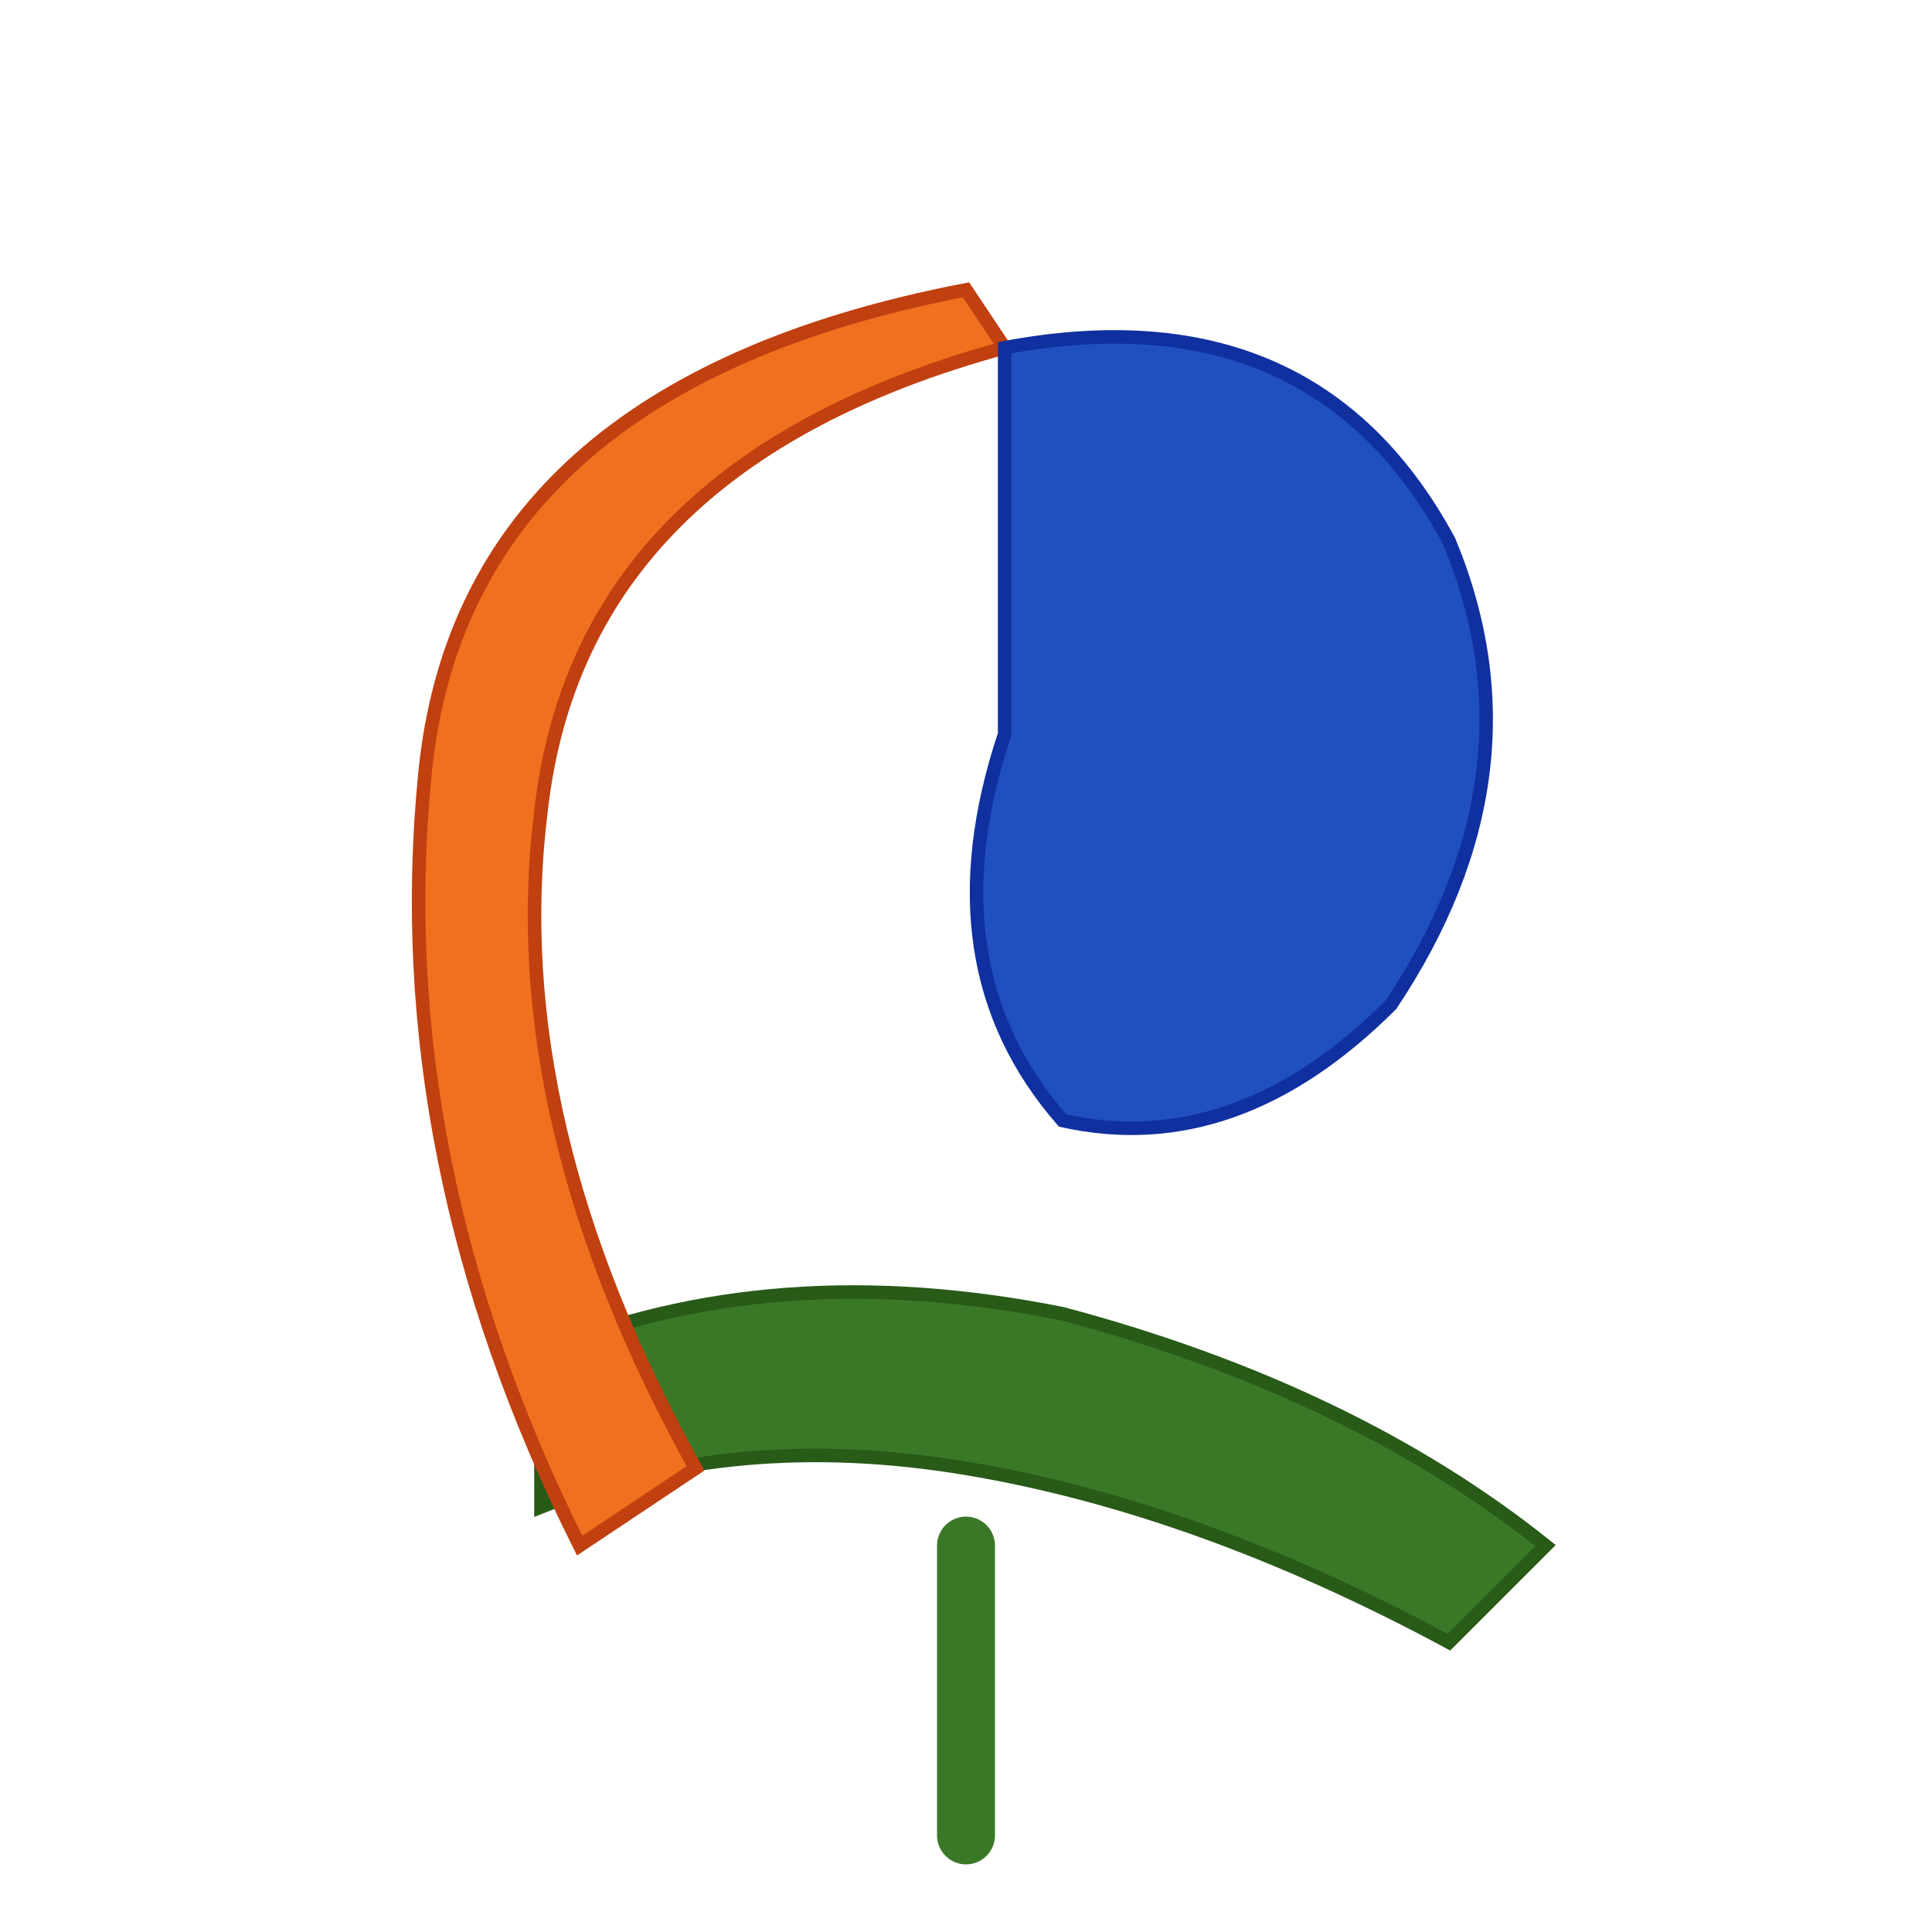
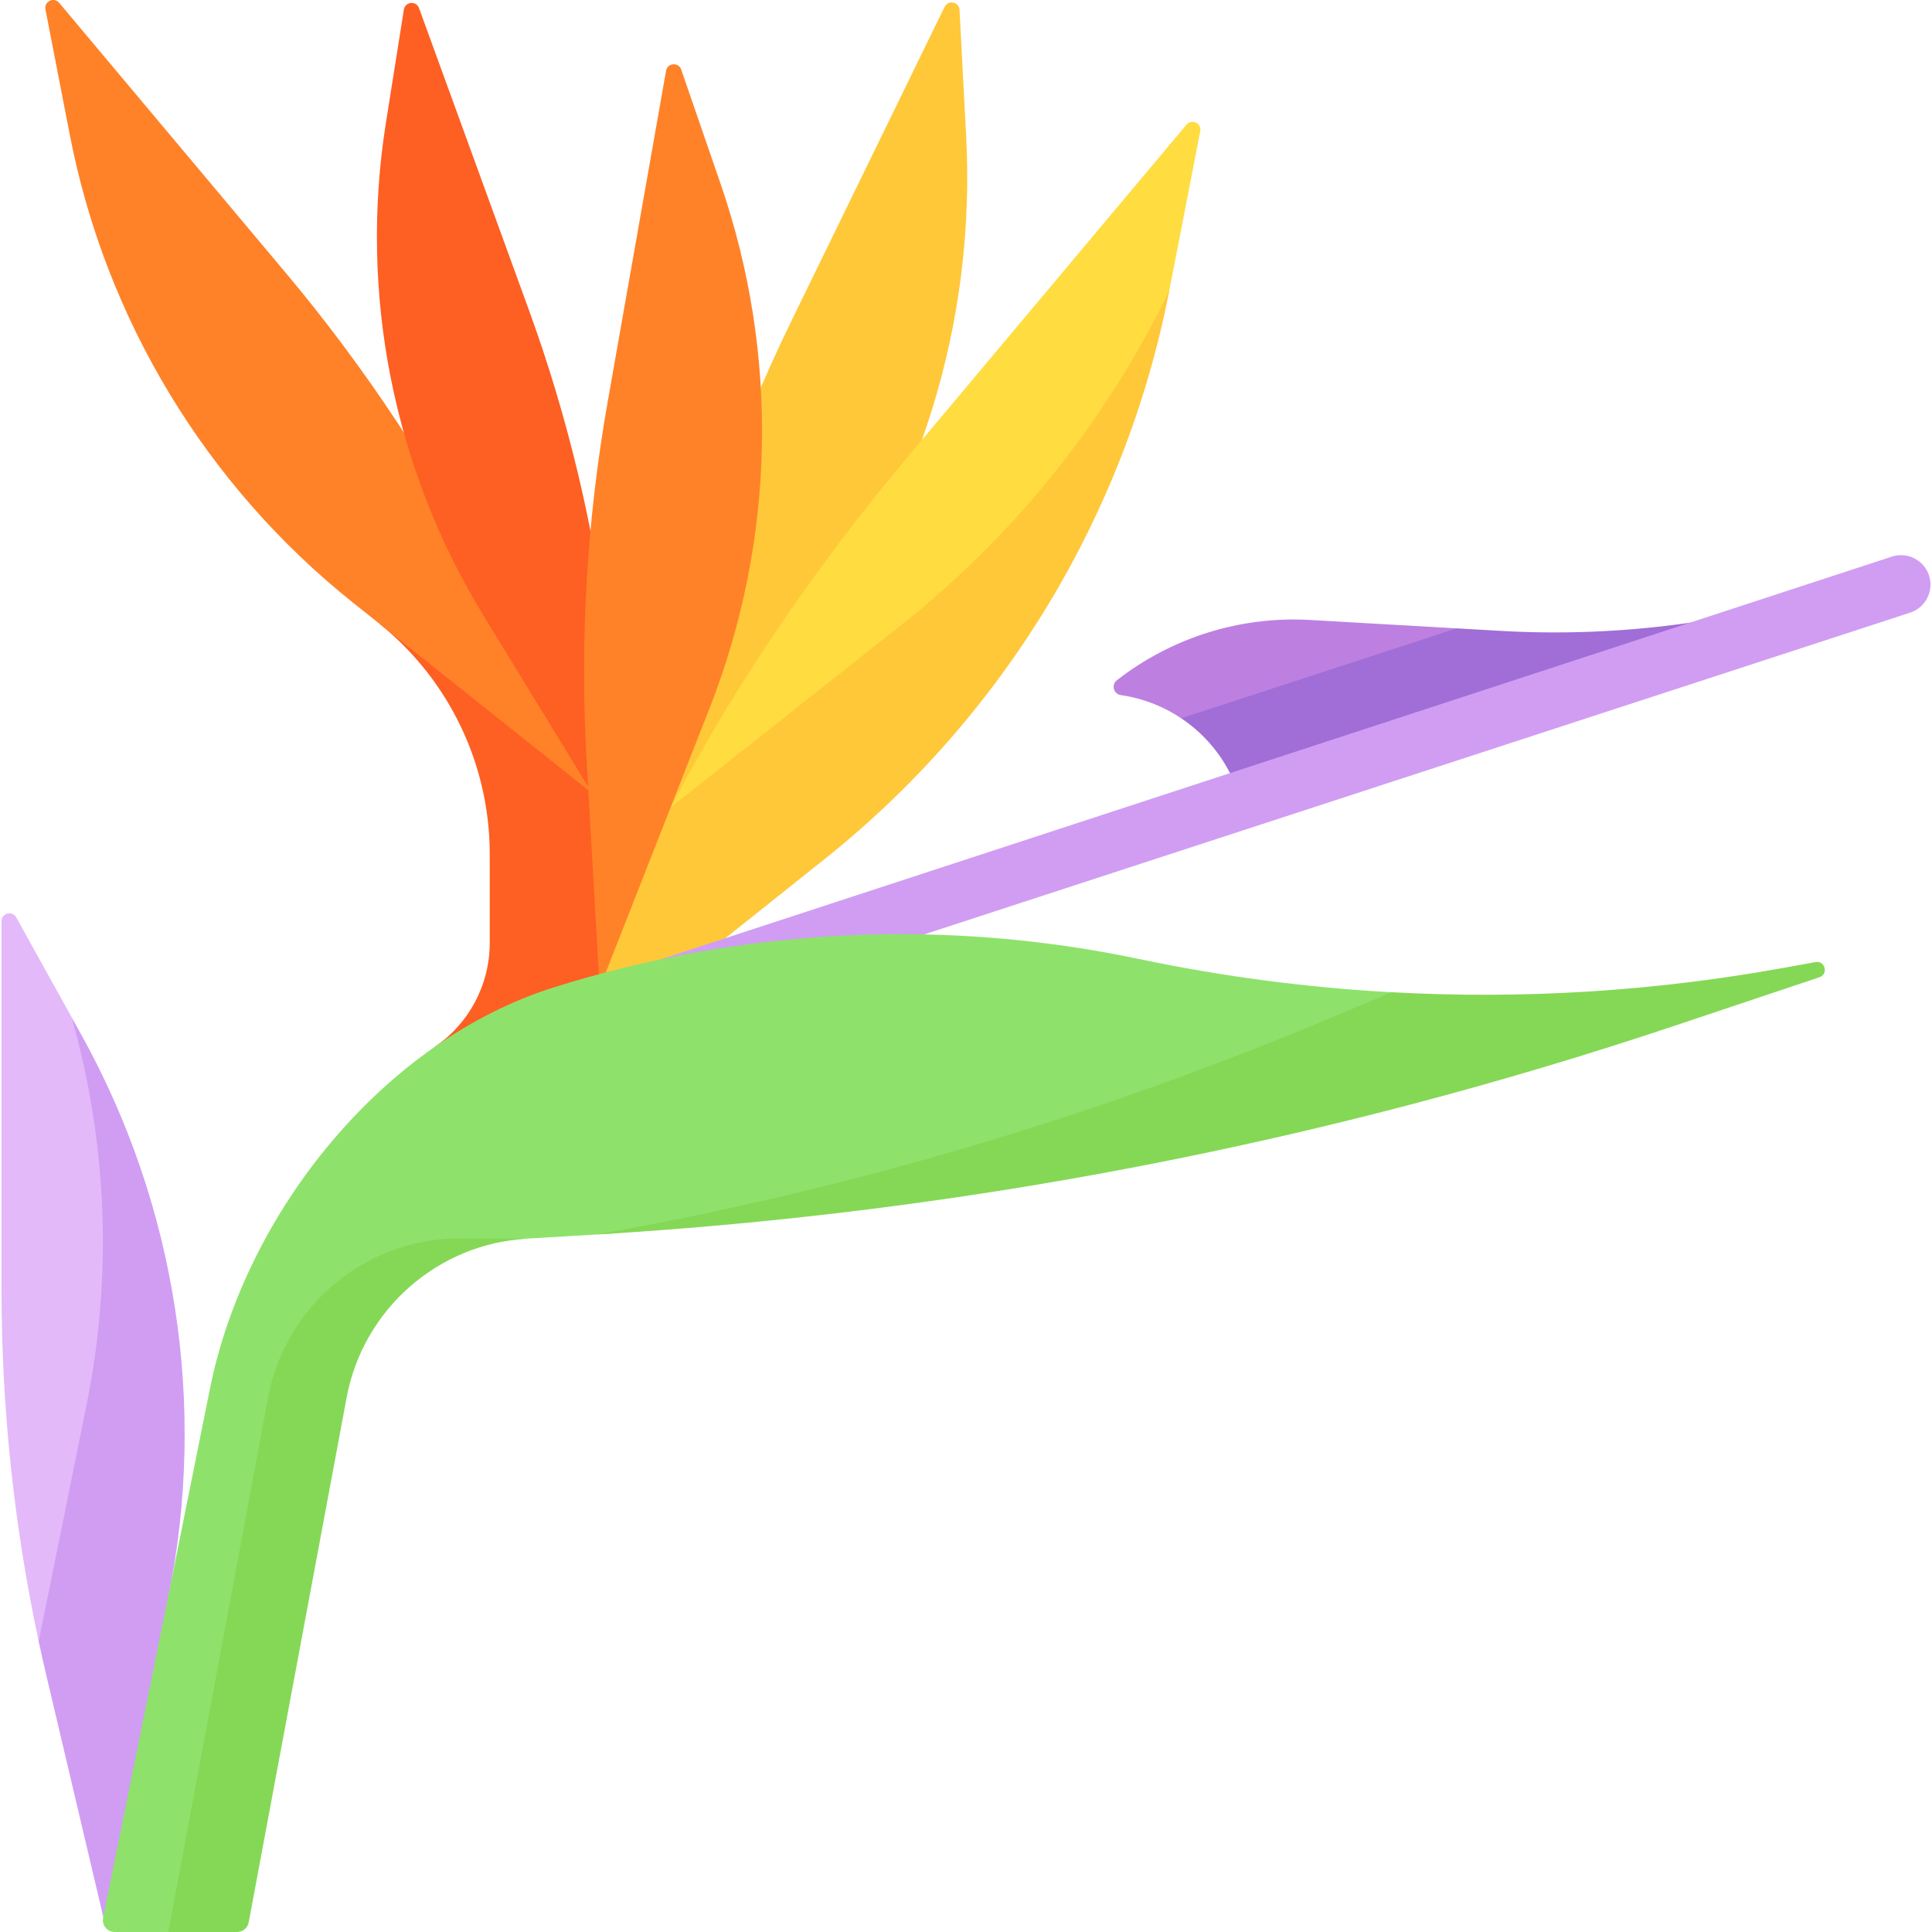
- <svg xmlns="http://www.w3.org/2000/svg" viewBox="0 0 100 100" width="100" height="100">
-   <line x1="50" y1="80" x2="50" y2="95" stroke="#3a7828" stroke-width="3" stroke-linecap="round" />
-   <path d="M28,70 Q40,65 55,68 Q70,72 80,80 L75,85 Q62,78 50,76 Q38,74 28,78 Z" fill="#3a7828" stroke="#285a18" stroke-width="0.7" />
-   <path d="M30,80 Q20,60 22,40 Q24,20 50,15 L52,18 Q30,24 28,42 Q26,58 36,76 Z" fill="#f07020" stroke="#c04010" stroke-width="0.7" />
-   <path d="M52,18 Q68,15 75,28 Q80,40 72,52 Q64,60 55,58 Q48,50 52,38 Z" fill="#2050c0" stroke="#1030a0" stroke-width="0.7" />
+ <svg xmlns="http://www.w3.org/2000/svg" id="Capa_1" enable-background="new 0 0 512 512" height="512" viewBox="0 0 512 512" width="512">
+   <g>
+     <path d="m489.689 155.247c-29.667 9.682-62.192 18.918-93.347 17.13l-10.301-5.851-38.845-2.23c-18.446-1.059-36.649 4.622-51.219 15.985-1.531 1.194-.882 3.642 1.04 3.92l.03.004c5.819.842 11.259 2.98 15.985 6.145 0 0 7.286 2.085 9.431 4.465 3.021 3.352 3.278 9.048 5.003 13.368.002.004.002.006.002.006z" fill="#bd80e1" />
+     <path d="m163.403 238.722 13.799-61.075c7.243-32.057 18.177-63.166 32.584-92.705l40.542-83.122c.942-1.932 3.838-1.343 3.951.803l1.761 33.446c2.597 49.331-12.474 97.973-42.509 137.193z" fill="#ffc839" />
+     <path d="m139.426 290.714 40.103-65.059c1.371-2.722-1.817-11.676-1.817-11.676 17.343-32.985 38.634-64.046 62.6-92.607l74.128-88.342c1.382-1.646 4.049-.375 3.639 1.735l-8.182 42.144c-.026.134-.052.268-.078.402-.329 1.679-1.29 3.247-1.651 4.916-12.427 57.331-52.342 106.134-98.305 142.767z" fill="#ffdd40" />
+     <path d="m309.875 77.02c-11.577 59.477-43.954 112.862-91.323 150.633l-79.121 63.057 34.564-68.627c1.374-2.717 2.292-5.418 3.718-8.104l61.661-48.79c30.014-23.925 54.001-54.126 70.501-88.169z" fill="#ffc839" />
+     <path d="m115.003 277.567c9.24-6.185 14.785-16.571 14.785-27.69v-23.519c0-23.776-10.792-46.266-29.339-61.142l58.337 24.896.113 71.762z" fill="#fe5f22" />
+     <path d="m28.415 492.095-12.345-52.127c-.723-3.066-5.16-1.907-5.817-4.986-6.549-30.662-9.854-61.938-9.854-93.309v-97.55c0-2.149 2.861-2.889 3.903-1.01l14.691 26.492 2.418 6.34c25.167 45.378 27.296 94.549 17 145.407z" fill="#e3b9f9" />
+     <path d="m44.6 423.332 2.628 43.875-19.805 41.003-15.096-64.005c-.729-3.071-1.416-6.142-2.072-9.224l12.67-62.599c6.944-34.314 5.489-69.544-3.933-102.775l2.569 4.622c25.163 45.381 33.335 98.247 23.039 149.103z" fill="#d09df3" />
+     <path d="m158.787 211.712-28.443-56.475c-14.929-29.642-33.244-57.454-54.577-82.879l-60.084-71.606c-1.382-1.646-4.049-.375-3.639 1.735l6.461 33.282c9.507 48.973 36.159 92.954 75.171 124.047z" fill="#ff8228" />
+     <path d="m168.003 228.333-6.801-57.62c-3.57-30.244-10.633-59.972-21.049-88.589l-29.108-79.974c-.735-2.02-3.676-1.737-4.013.386l-4.77 30.069c-7.171 45.21 2.006 91.496 25.886 130.549z" fill="#fe5f22" />
+     <path d="m158.9 261.874-3.452-60.449c-1.812-31.728.06-63.56 5.579-94.857l15.483-87.81c.373-2.117 3.319-2.349 4.019-.317l10.465 30.369c15.563 45.163 14.518 94.394-2.946 138.856z" fill="#ff8228" />
+     <path d="m489.689 155.247-162.22 52.938c-2.946-7.391-8.036-13.556-14.439-17.835l73.009-23.829 11.608.666c31.16 1.791 62.372-2.259 92.042-11.94z" fill="#a06ed6" />
+     <path d="m177.396 269.26c-3.288 0-6.346-2.092-7.421-5.387-1.338-4.099-5.151-6.285-1.052-7.623l332.446-108.744c4.099-1.337 8.508.901 9.845 5 1.338 4.099-.901 8.507-5 9.845l-326.394 106.522c-.805.262-1.621.387-2.424.387z" fill="#d09df3" />
+     <path d="m385.448 266.674c-3.206.011-6.404-.021-9.585-.135-2.839-.102-4.31-3.426-7.147-3.583-22.47-1.241-44.864-4.187-66.986-8.834l-.002-.001c-51.39-10.797-104.692-8.217-154.8 7.492-45.343 14.215-81.902 59.759-91.268 106.325l-11.904 59.18-16.426 81.14c-.39 1.934 1.088 3.742 3.062 3.742h14.218l12.873-5.597c1.504 0 2.794-1.072 3.07-2.55l26.063-139.724c4.168-22.334 27.622-32.952 49.954-35.615 1.03-.123 2.069-.216 3.116-.277l17.454-1.025c1.286-.076 2.571-.153 3.857-.233 9.02-.561 18.525-3.123 27.522-3.904 71.193-6.183 132.373-17.839 197.663-37.067.502-6.264-.149-12.889-.734-19.334z" fill="#8ee26b" />
+     <g fill="#85d855">
+       <path d="m139.692 328.241c-23.747 1.395-43.475 18.781-47.837 42.143l-25.944 139.065c-.281 1.479-1.572 2.551-3.071 2.551h-18.229l26.422-141.617c4.362-23.362 24.09-40.747 47.837-42.143h20.822z" />
+       <path d="m482.173 258.978-38.322 12.836c-92.426 30.941-188.527 49.544-285.826 55.343 67.586-11.92 134.215-31.742 199.032-59.258l11.66-4.956c34.709 1.926 69.596-.219 103.951-6.455l8.474-1.53c2.54-.457 3.477 3.208 1.031 4.02z" />
+     </g>
+   </g>
</svg>
